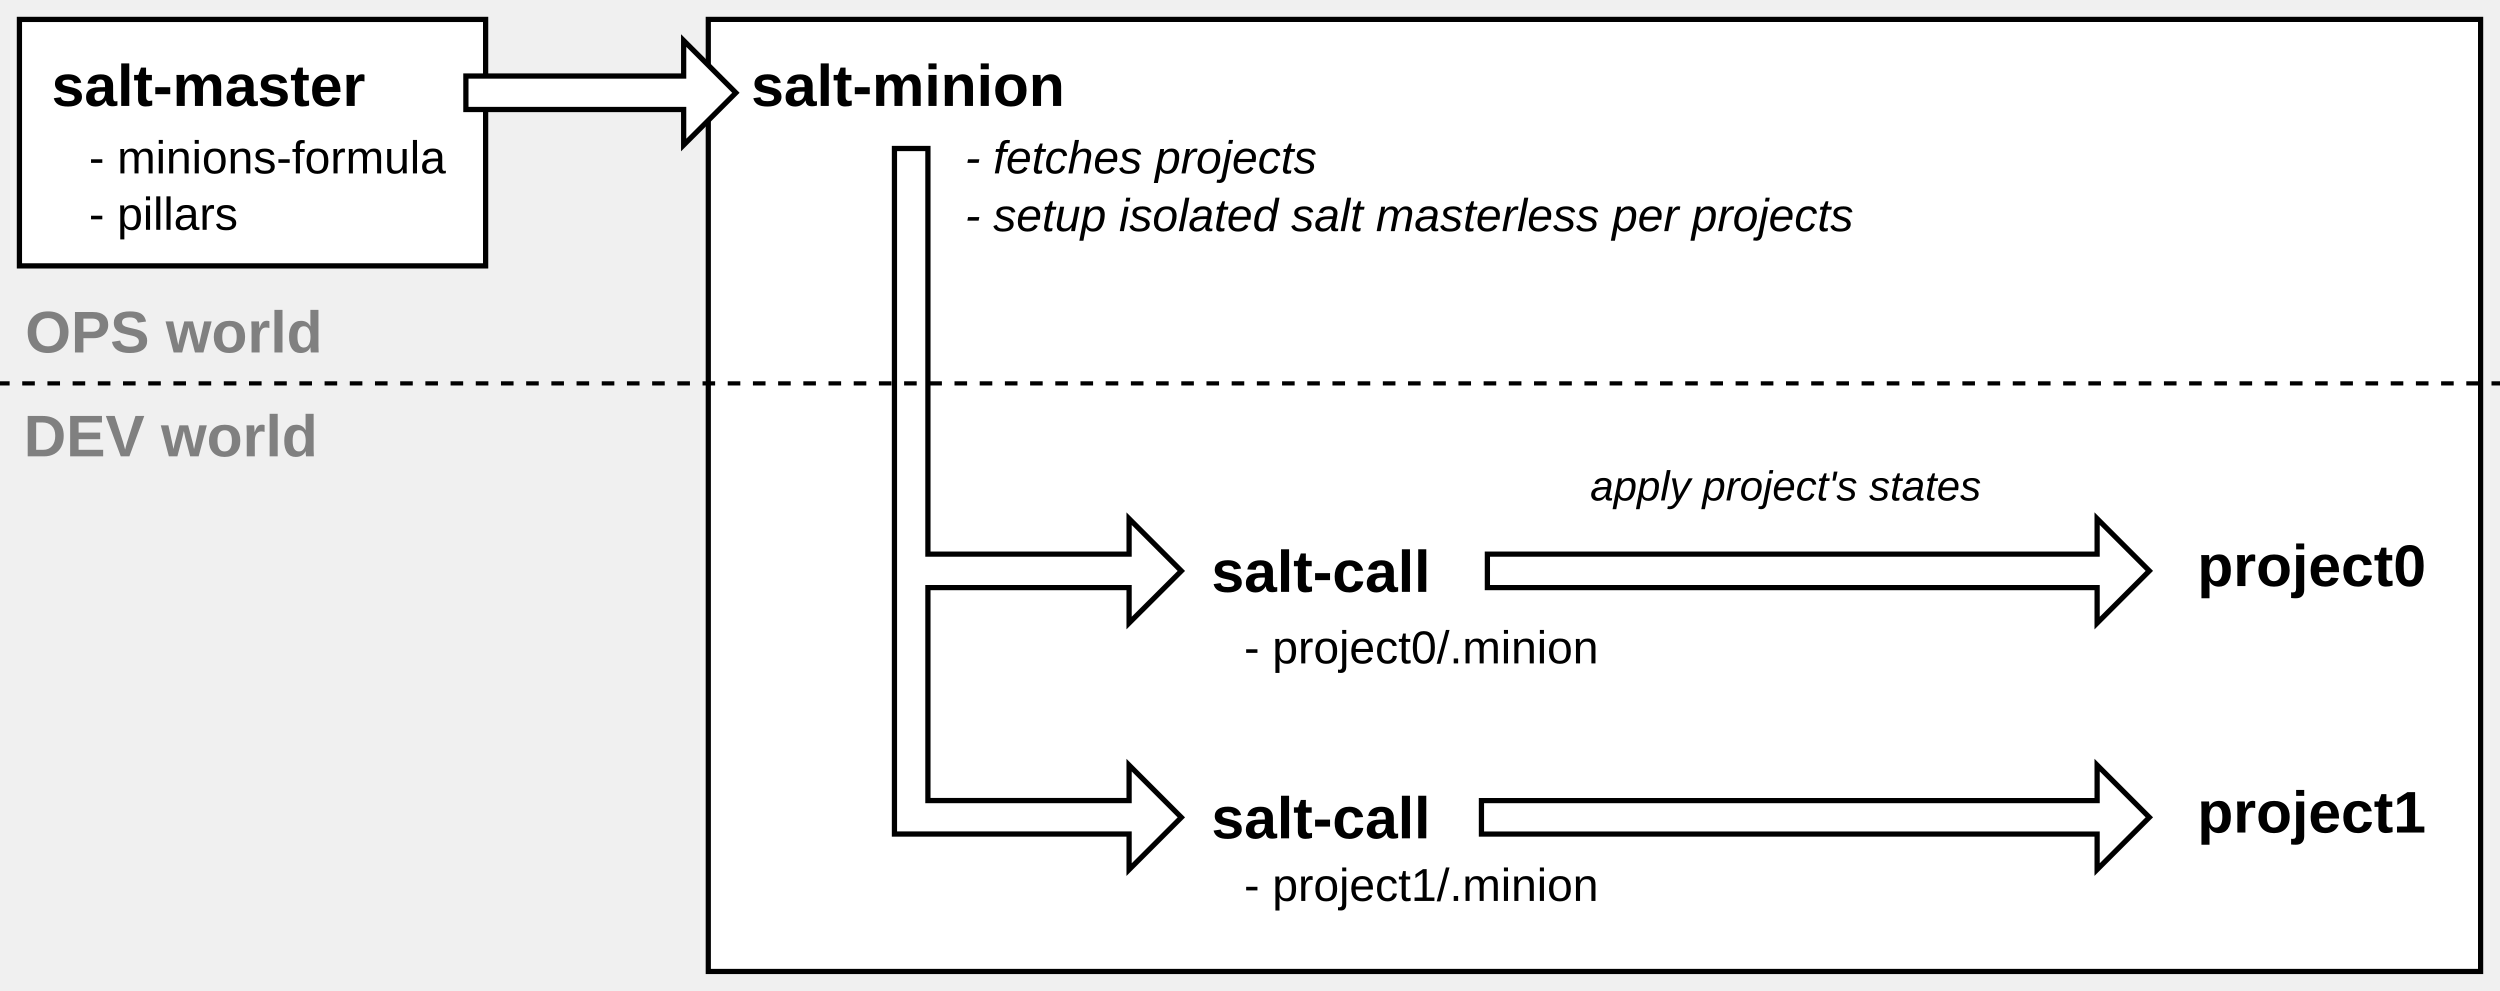
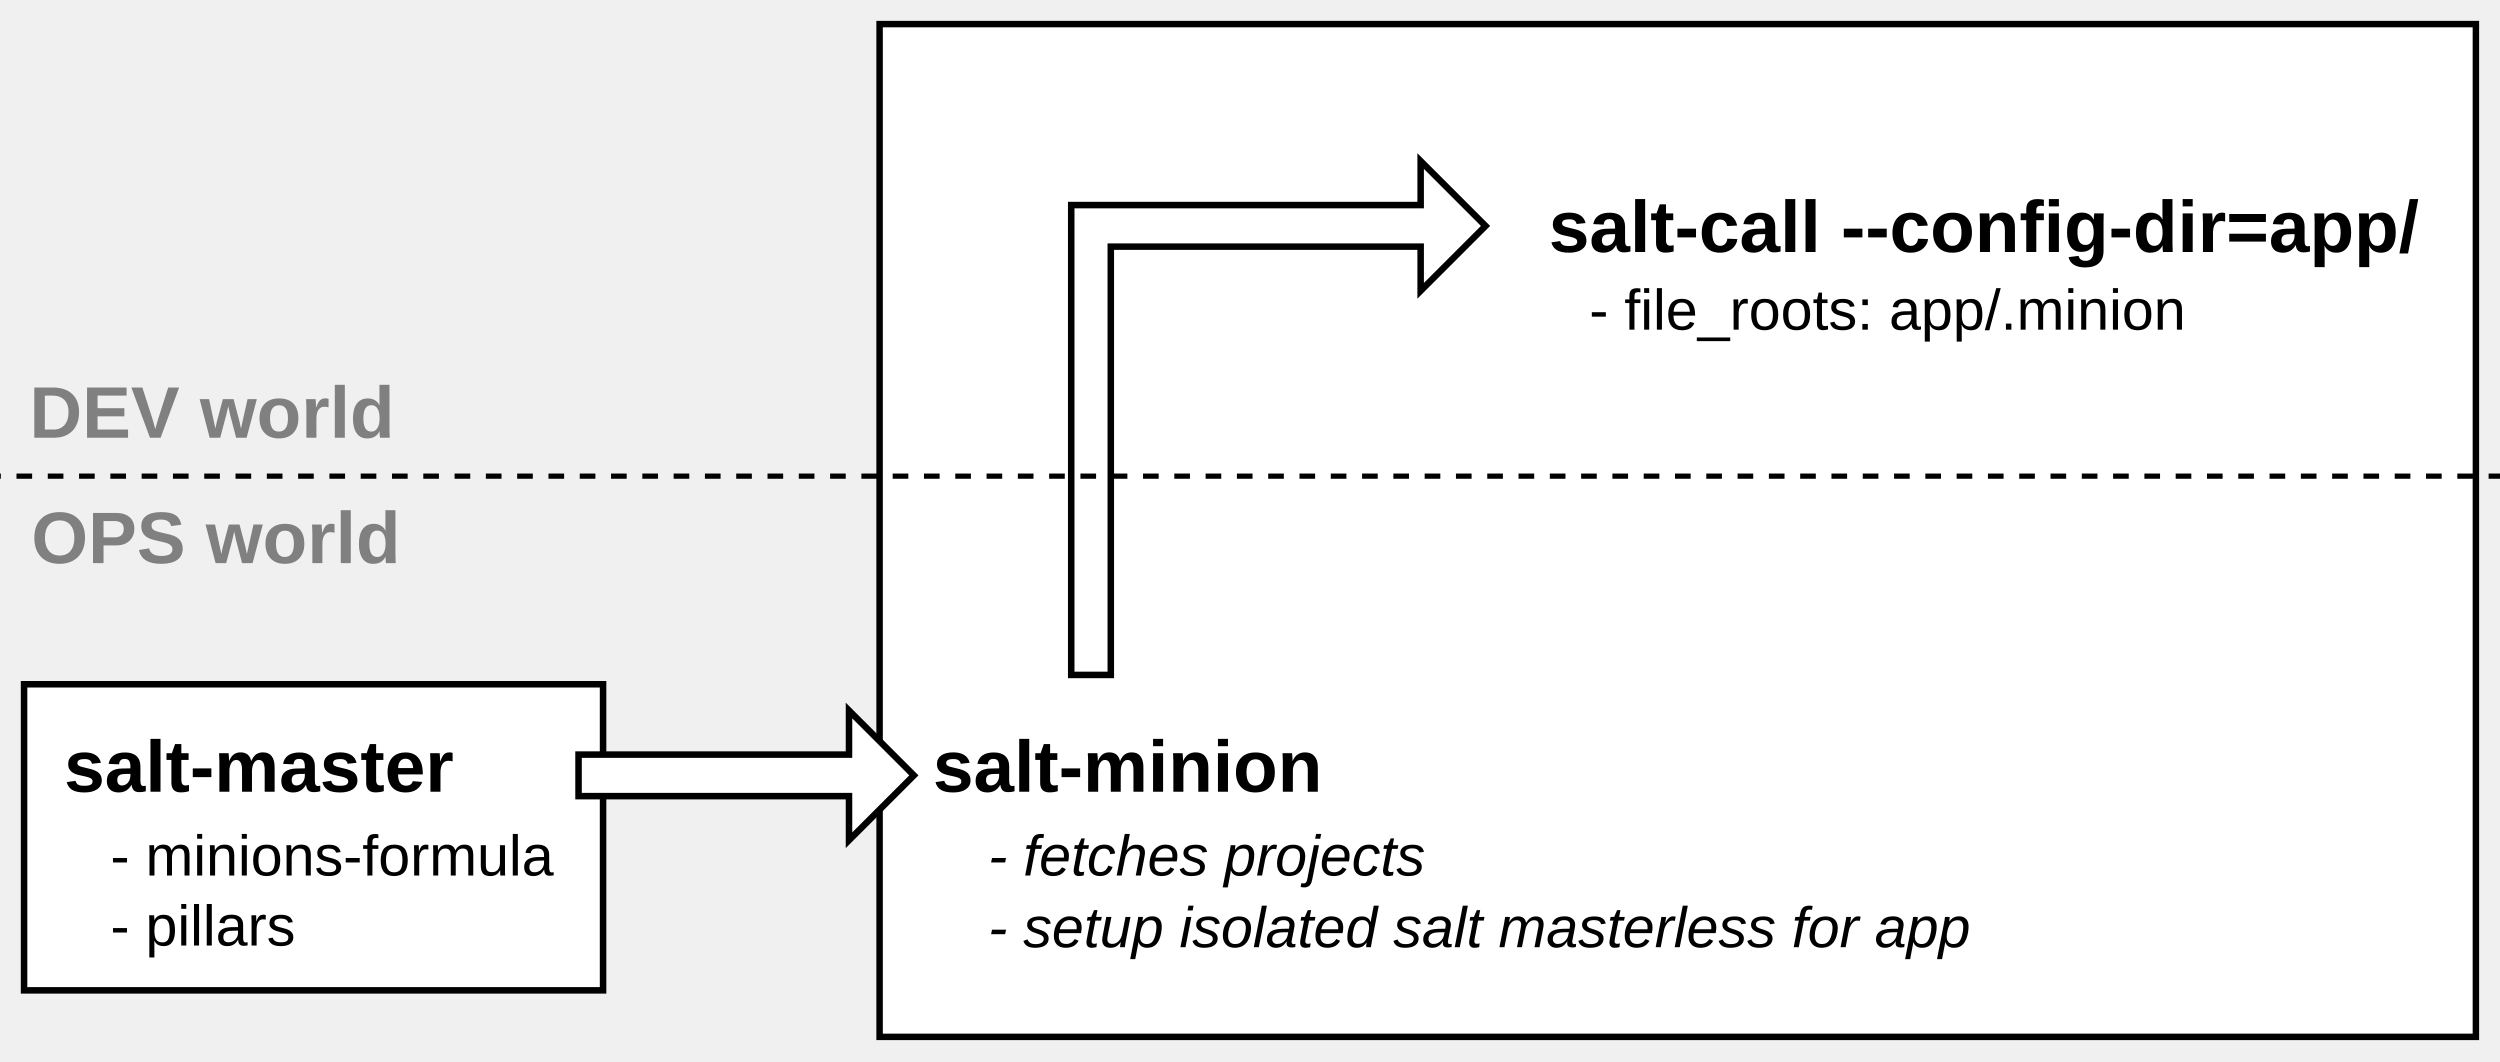
- <svg xmlns="http://www.w3.org/2000/svg" width="595.317" height="235.952" id="svg2" version="1.1">
+ <svg xmlns="http://www.w3.org/2000/svg" width="479.344" height="203.438" id="svg2" version="1.1">
  <defs id="defs4" />
-   <g id="layer1" transform="translate(-37.80141,-600.8458)">
-     <rect style="fill:#ffffff;fill-opacity:1;stroke:#000000;stroke-width:1.25;stroke-opacity:1" id="rect3157" width="111.016" height="58.69" x="42.426" y="605.471" />
-     <rect style="fill:#ffffff;fill-opacity:1;stroke:#000000;stroke-width:1.237;stroke-opacity:1" id="rect3058" width="422.036" height="226.715" x="206.464" y="605.464" />
-     <text xml:space="preserve" style="font-size:14px;font-style:normal;font-variant:normal;font-weight:bold;font-stretch:normal;text-align:start;line-height:125%;letter-spacing:0px;word-spacing:0px;writing-mode:lr-tb;text-anchor:start;fill:#000000;fill-opacity:1;stroke:none;font-family:Liberation Sans;-inkscape-font-specification:Liberation Sans Bold" x="50.104" y="626.078" id="text2987">
-       <tspan id="tspan2989" x="50.104" y="626.078">salt-master</tspan>
+   <g id="layer1" transform="translate(-37.8125,-625.5938)">
+     <rect style="fill:#ffffff;fill-opacity:1;stroke:#000000;stroke-width:1.25;stroke-opacity:1" id="rect3157" width="111.016" height="58.69" x="42.426" y="756.792" />
+     <rect style="fill:#ffffff;fill-opacity:1;stroke:#000000;stroke-width:1.237;stroke-opacity:1" id="rect3058" width="306.07" height="194.188" x="206.464" y="630.213" />
+     <text xml:space="preserve" style="font-size:14px;font-style:normal;font-variant:normal;font-weight:bold;font-stretch:normal;text-align:start;line-height:125%;letter-spacing:0px;word-spacing:0px;writing-mode:lr-tb;text-anchor:start;fill:#000000;fill-opacity:1;stroke:none;font-family:Liberation Sans;-inkscape-font-specification:Liberation Sans Bold" x="50.104" y="777.399" id="text2987">
+       <tspan id="tspan2989" x="50.104" y="777.399">salt-master</tspan>
    </text>
-     <text xml:space="preserve" style="font-size:14px;font-style:normal;font-variant:normal;font-weight:bold;font-stretch:normal;text-align:start;line-height:125%;letter-spacing:0px;word-spacing:0px;writing-mode:lr-tb;text-anchor:start;fill:#000000;fill-opacity:1;stroke:none;font-family:Liberation Sans;-inkscape-font-specification:Liberation Sans Bold" x="216.678" y="626.078" id="text2991">
-       <tspan id="tspan2993" x="216.678" y="626.078">salt-minion</tspan>
+     <text xml:space="preserve" style="font-size:14px;font-style:normal;font-variant:normal;font-weight:bold;font-stretch:normal;text-align:start;line-height:125%;letter-spacing:0px;word-spacing:0px;writing-mode:lr-tb;text-anchor:start;fill:#000000;fill-opacity:1;stroke:none;font-family:Liberation Sans;-inkscape-font-specification:Liberation Sans Bold" x="216.678" y="777.399" id="text2991">
+       <tspan id="tspan2993" x="216.678" y="777.399">salt-minion</tspan>
    </text>
-     <text xml:space="preserve" style="font-size:14px;font-style:normal;font-variant:normal;font-weight:bold;font-stretch:normal;text-align:start;line-height:125%;letter-spacing:0px;word-spacing:0px;writing-mode:lr-tb;text-anchor:start;fill:#000000;fill-opacity:1;stroke:none;font-family:Liberation Sans;-inkscape-font-specification:Liberation Sans Bold" x="326.286" y="741.788" id="text2995">
-       <tspan id="tspan2997" x="326.286" y="741.788">salt-call</tspan>
+     <path style="fill:#ffffff;fill-opacity:1;stroke:#000000;stroke-width:1.25;stroke-opacity:1" d="m 213.033,774.261 -12.435,-12.435 0,8.45 -51.857,0 0,7.97 51.857,0 0,8.45 z" id="rect3017" />
+     <path style="fill:#ffffff;fill-opacity:1;stroke:#000000;stroke-width:1.25;stroke-opacity:1" d="m 243.206,755 7.588,0 0,-82.116 59.411,0 0,8.469 12.438,-12.438 -12.438,-12.438 0,8.438 -66.998,0 z" id="path3024" />
+     <text id="text3034" y="793.46" x="58.993" style="font-size:11px;font-style:normal;font-variant:normal;font-weight:normal;font-stretch:normal;text-align:start;line-height:125%;letter-spacing:0px;word-spacing:0px;writing-mode:lr-tb;text-anchor:start;fill:#000000;fill-opacity:1;stroke:none;font-family:Liberation Sans;-inkscape-font-specification:Liberation Sans" xml:space="preserve">
+       <tspan y="793.46" x="58.993" id="tspan3036">- minions-formula</tspan>
    </text>
-     <text xml:space="preserve" style="font-size:14px;font-style:normal;font-variant:normal;font-weight:bold;font-stretch:normal;text-align:start;line-height:125%;letter-spacing:0px;word-spacing:0px;writing-mode:lr-tb;text-anchor:start;fill:#000000;fill-opacity:1;stroke:none;font-family:Liberation Sans;-inkscape-font-specification:Liberation Sans Bold" x="561.039" y="740.404" id="text2999">
-       <tspan id="tspan3001" x="561.039" y="740.404">project0</tspan>
-     </text>
-     <text xml:space="preserve" style="font-size:14px;font-style:normal;font-variant:normal;font-weight:bold;font-stretch:normal;text-align:start;line-height:125%;letter-spacing:0px;word-spacing:0px;writing-mode:lr-tb;text-anchor:start;fill:#000000;fill-opacity:1;stroke:none;font-family:Liberation Sans;-inkscape-font-specification:Liberation Sans Bold" x="561.039" y="799.094" id="text3003">
-       <tspan id="tspan3005" x="561.039" y="799.094">project1</tspan>
-     </text>
-     <path style="fill:#ffffff;fill-opacity:1;stroke:#000000;stroke-width:1.25;stroke-opacity:1" d="m 213.033,622.94 -12.435,-12.435 0,8.45 -51.857,0 0,7.97 51.857,0 0,8.45 z" id="rect3017" />
-     <path style="fill:#ffffff;fill-opacity:1;stroke:#000000;stroke-width:1.25;stroke-opacity:1" d="m 250.794,636.206 0,163.25 55.875,0 0,8.469 12.438,-12.438 -12.438,-12.438 0,8.438 -47.906,0 0,-50.719 47.906,0 0,8.438 12.438,-12.406 -12.438,-12.438 0,8.438 -47.906,0 0,-96.594 -7.969,0 z" id="path3024" />
-     <text id="text3034" y="642.139" x="58.993" style="font-size:11px;font-style:normal;font-variant:normal;font-weight:normal;font-stretch:normal;text-align:start;line-height:125%;letter-spacing:0px;word-spacing:0px;writing-mode:lr-tb;text-anchor:start;fill:#000000;fill-opacity:1;stroke:none;font-family:Liberation Sans;-inkscape-font-specification:Liberation Sans" xml:space="preserve">
-       <tspan y="642.139" x="58.993" id="tspan3036">- minions-formula</tspan>
-     </text>
-     <text xml:space="preserve" style="font-size:11px;font-style:normal;font-variant:normal;font-weight:normal;font-stretch:normal;text-align:start;line-height:125%;letter-spacing:0px;word-spacing:0px;writing-mode:lr-tb;text-anchor:start;fill:#000000;fill-opacity:1;stroke:none;font-family:Liberation Sans;-inkscape-font-specification:Liberation Sans" x="334.058" y="758.812" id="text3038">
-       <tspan id="tspan3040" x="334.058" y="758.812">- project0/.minion</tspan>
-     </text>
-     <text id="text3046" y="815.38" x="334.058" style="font-size:11px;font-style:normal;font-variant:normal;font-weight:normal;font-stretch:normal;text-align:start;line-height:125%;letter-spacing:0px;word-spacing:0px;writing-mode:lr-tb;text-anchor:start;fill:#000000;fill-opacity:1;stroke:none;font-family:Liberation Sans;-inkscape-font-specification:Liberation Sans" xml:space="preserve">
-       <tspan y="815.38" x="334.058" id="tspan3048">- project1/.minion</tspan>
+     <text id="text3046" y="688.808" x="342.543" style="font-size:11px;font-style:normal;font-variant:normal;font-weight:normal;font-stretch:normal;text-align:start;line-height:125%;letter-spacing:0px;word-spacing:0px;writing-mode:lr-tb;text-anchor:start;fill:#000000;fill-opacity:1;stroke:none;font-family:Liberation Sans;-inkscape-font-specification:Liberation Sans" xml:space="preserve">
+       <tspan y="688.808" x="342.543" id="tspan3048">- file_roots: app/.minion</tspan>
    </text>
    <text xml:space="preserve" style="font-size:22.384px;font-style:normal;font-variant:normal;font-weight:bold;font-stretch:normal;text-align:start;line-height:125%;letter-spacing:0px;word-spacing:0px;writing-mode:lr-tb;text-anchor:start;fill:#000000;fill-opacity:1;stroke:none;font-family:Liberation Sans;-inkscape-font-specification:Liberation Sans Bold" x="350.725" y="132.284" id="text3050" transform="translate(0,540.3622)">
      <tspan id="tspan3052" x="350.725" y="132.284" />
    </text>
-     <text xml:space="preserve" style="font-size:10px;font-style:italic;font-variant:normal;font-weight:normal;font-stretch:normal;text-align:start;line-height:125%;letter-spacing:0px;word-spacing:0px;writing-mode:lr-tb;text-anchor:start;fill:#000000;fill-opacity:1;stroke:none;font-family:Liberation Sans;-inkscape-font-specification:Liberation Sans Italic" x="416.486" y="720.022" id="text3054">
-       <tspan id="tspan3056" x="416.486" y="720.022">apply project's states</tspan>
+     <text id="text3062" y="673.906" x="334.771" style="font-size:14px;font-style:normal;font-variant:normal;font-weight:bold;font-stretch:normal;text-align:start;line-height:125%;letter-spacing:0px;word-spacing:0px;writing-mode:lr-tb;text-anchor:start;fill:#000000;fill-opacity:1;stroke:none;font-family:Liberation Sans;-inkscape-font-specification:Liberation Sans Bold" xml:space="preserve">
+       <tspan y="673.906" x="334.771" id="tspan3064">salt-call --config-dir=app/</tspan>
    </text>
-     <path id="path3060" d="m 549.616,736.785 -12.435,-12.435 0,8.45 -145.195,0 0,7.97 145.195,0 0,8.45 z" style="fill:#ffffff;fill-opacity:1;stroke:#000000;stroke-width:1.25;stroke-opacity:1" />
-     <text id="text3062" y="800.478" x="326.286" style="font-size:14px;font-style:normal;font-variant:normal;font-weight:bold;font-stretch:normal;text-align:start;line-height:125%;letter-spacing:0px;word-spacing:0px;writing-mode:lr-tb;text-anchor:start;fill:#000000;fill-opacity:1;stroke:none;font-family:Liberation Sans;-inkscape-font-specification:Liberation Sans Bold" xml:space="preserve">
-       <tspan y="800.478" x="326.286" id="tspan3064">salt-call</tspan>
+     <text xml:space="preserve" style="font-size:11px;font-style:normal;font-variant:normal;font-weight:normal;font-stretch:normal;text-align:start;line-height:125%;letter-spacing:0px;word-spacing:0px;writing-mode:lr-tb;text-anchor:start;fill:#000000;fill-opacity:1;stroke:none;font-family:Liberation Sans;-inkscape-font-specification:Liberation Sans" x="58.993" y="806.895" id="text3166">
+       <tspan id="tspan3168" x="58.993" y="806.895">- pillars</tspan>
    </text>
-     <path style="fill:#ffffff;fill-opacity:1;stroke:#000000;stroke-width:1.25;stroke-opacity:1" d="m 549.616,795.474 -12.435,-12.435 0,8.45 -146.609,0 0,7.97 146.609,0 0,8.45 z" id="path3066" />
-     <text xml:space="preserve" style="font-size:11px;font-style:normal;font-variant:normal;font-weight:normal;font-stretch:normal;text-align:start;line-height:125%;letter-spacing:0px;word-spacing:0px;writing-mode:lr-tb;text-anchor:start;fill:#000000;fill-opacity:1;stroke:none;font-family:Liberation Sans;-inkscape-font-specification:Liberation Sans" x="58.993" y="655.574" id="text3166">
-       <tspan id="tspan3168" x="58.993" y="655.574">- pillars</tspan>
+     <text xml:space="preserve" style="font-size:11px;font-style:italic;font-variant:normal;font-weight:normal;font-stretch:normal;text-align:start;line-height:125%;letter-spacing:0px;word-spacing:0px;writing-mode:lr-tb;text-anchor:start;fill:#000000;fill-opacity:1;stroke:none;font-family:Liberation Sans;-inkscape-font-specification:Liberation Sans Italic" x="227.284" y="793.46" id="text3170">
+       <tspan id="tspan3172" x="227.284" y="793.46">- fetches projects</tspan>
+       <tspan x="227.284" y="807.21" id="tspan3178">- setup isolated salt masterless for app</tspan>
    </text>
-     <text xml:space="preserve" style="font-size:11px;font-style:italic;font-variant:normal;font-weight:normal;font-stretch:normal;text-align:start;line-height:125%;letter-spacing:0px;word-spacing:0px;writing-mode:lr-tb;text-anchor:start;fill:#000000;fill-opacity:1;stroke:none;font-family:Liberation Sans;-inkscape-font-specification:Liberation Sans Italic" x="267.589" y="642.139" id="text3170">
-       <tspan id="tspan3172" x="267.589" y="642.139">- fetches projects</tspan>
-       <tspan x="267.589" y="655.889" id="tspan3178">- setup isolated salt masterless per projects</tspan>
+     <path style="fill:none;stroke:#000000;stroke-width:1;stroke-linecap:butt;stroke-linejoin:miter;stroke-miterlimit:4;stroke-opacity:1;stroke-dasharray:3, 3;stroke-dashoffset:0" d="m 34.973,716.889 541.644,0" id="path3025" />
+     <text xml:space="preserve" style="font-size:14px;font-style:normal;font-variant:normal;font-weight:bold;font-stretch:normal;text-align:start;line-height:125%;letter-spacing:0px;word-spacing:0px;writing-mode:lr-tb;text-anchor:start;fill:#808080;fill-opacity:1;stroke:none;font-family:Liberation Sans;-inkscape-font-specification:Liberation Sans Bold" x="43.821" y="733.56" id="text3795">
+       <tspan id="tspan3797" x="43.821" y="733.56">OPS world</tspan>
    </text>
-     <path style="fill:none;stroke:#000000;stroke-width:1;stroke-linecap:butt;stroke-linejoin:miter;stroke-miterlimit:4;stroke-opacity:1;stroke-dasharray:3, 3;stroke-dashoffset:0" d="m 37.094,692.14 596.091,0" id="path3025" />
-     <text xml:space="preserve" style="font-size:14px;font-style:normal;font-variant:normal;font-weight:bold;font-stretch:normal;text-align:start;line-height:125%;letter-spacing:0px;word-spacing:0px;writing-mode:lr;text-anchor:start;fill:#808080;fill-opacity:1;stroke:none;font-family:Liberation Sans;-inkscape-font-specification:Liberation Sans Bold" x="43.821" y="684.77" id="text3795">
-       <tspan id="tspan3797" x="43.821" y="684.77">OPS world</tspan>
-     </text>
-     <text xml:space="preserve" style="font-size:14px;font-style:normal;font-variant:normal;font-weight:bold;font-stretch:normal;text-align:start;line-height:125%;letter-spacing:0px;word-spacing:0px;writing-mode:lr;text-anchor:start;fill:#808080;fill-opacity:1;stroke:none;font-family:Liberation Sans;-inkscape-font-specification:Liberation Sans Bold" x="5.657" y="108.673" id="text3799" transform="translate(37.80141,600.8458)">
+     <text xml:space="preserve" style="font-size:14px;font-style:normal;font-variant:normal;font-weight:bold;font-stretch:normal;text-align:start;line-height:125%;letter-spacing:0px;word-spacing:0px;writing-mode:lr-tb;text-anchor:start;fill:#808080;fill-opacity:1;stroke:none;font-family:Liberation Sans;-inkscape-font-specification:Liberation Sans Bold" x="5.657" y="108.673" id="text3799" transform="translate(37.80141,600.8458)">
      <tspan id="tspan3801" x="5.657" y="108.673">DEV world</tspan>
    </text>
  </g>
</svg>
